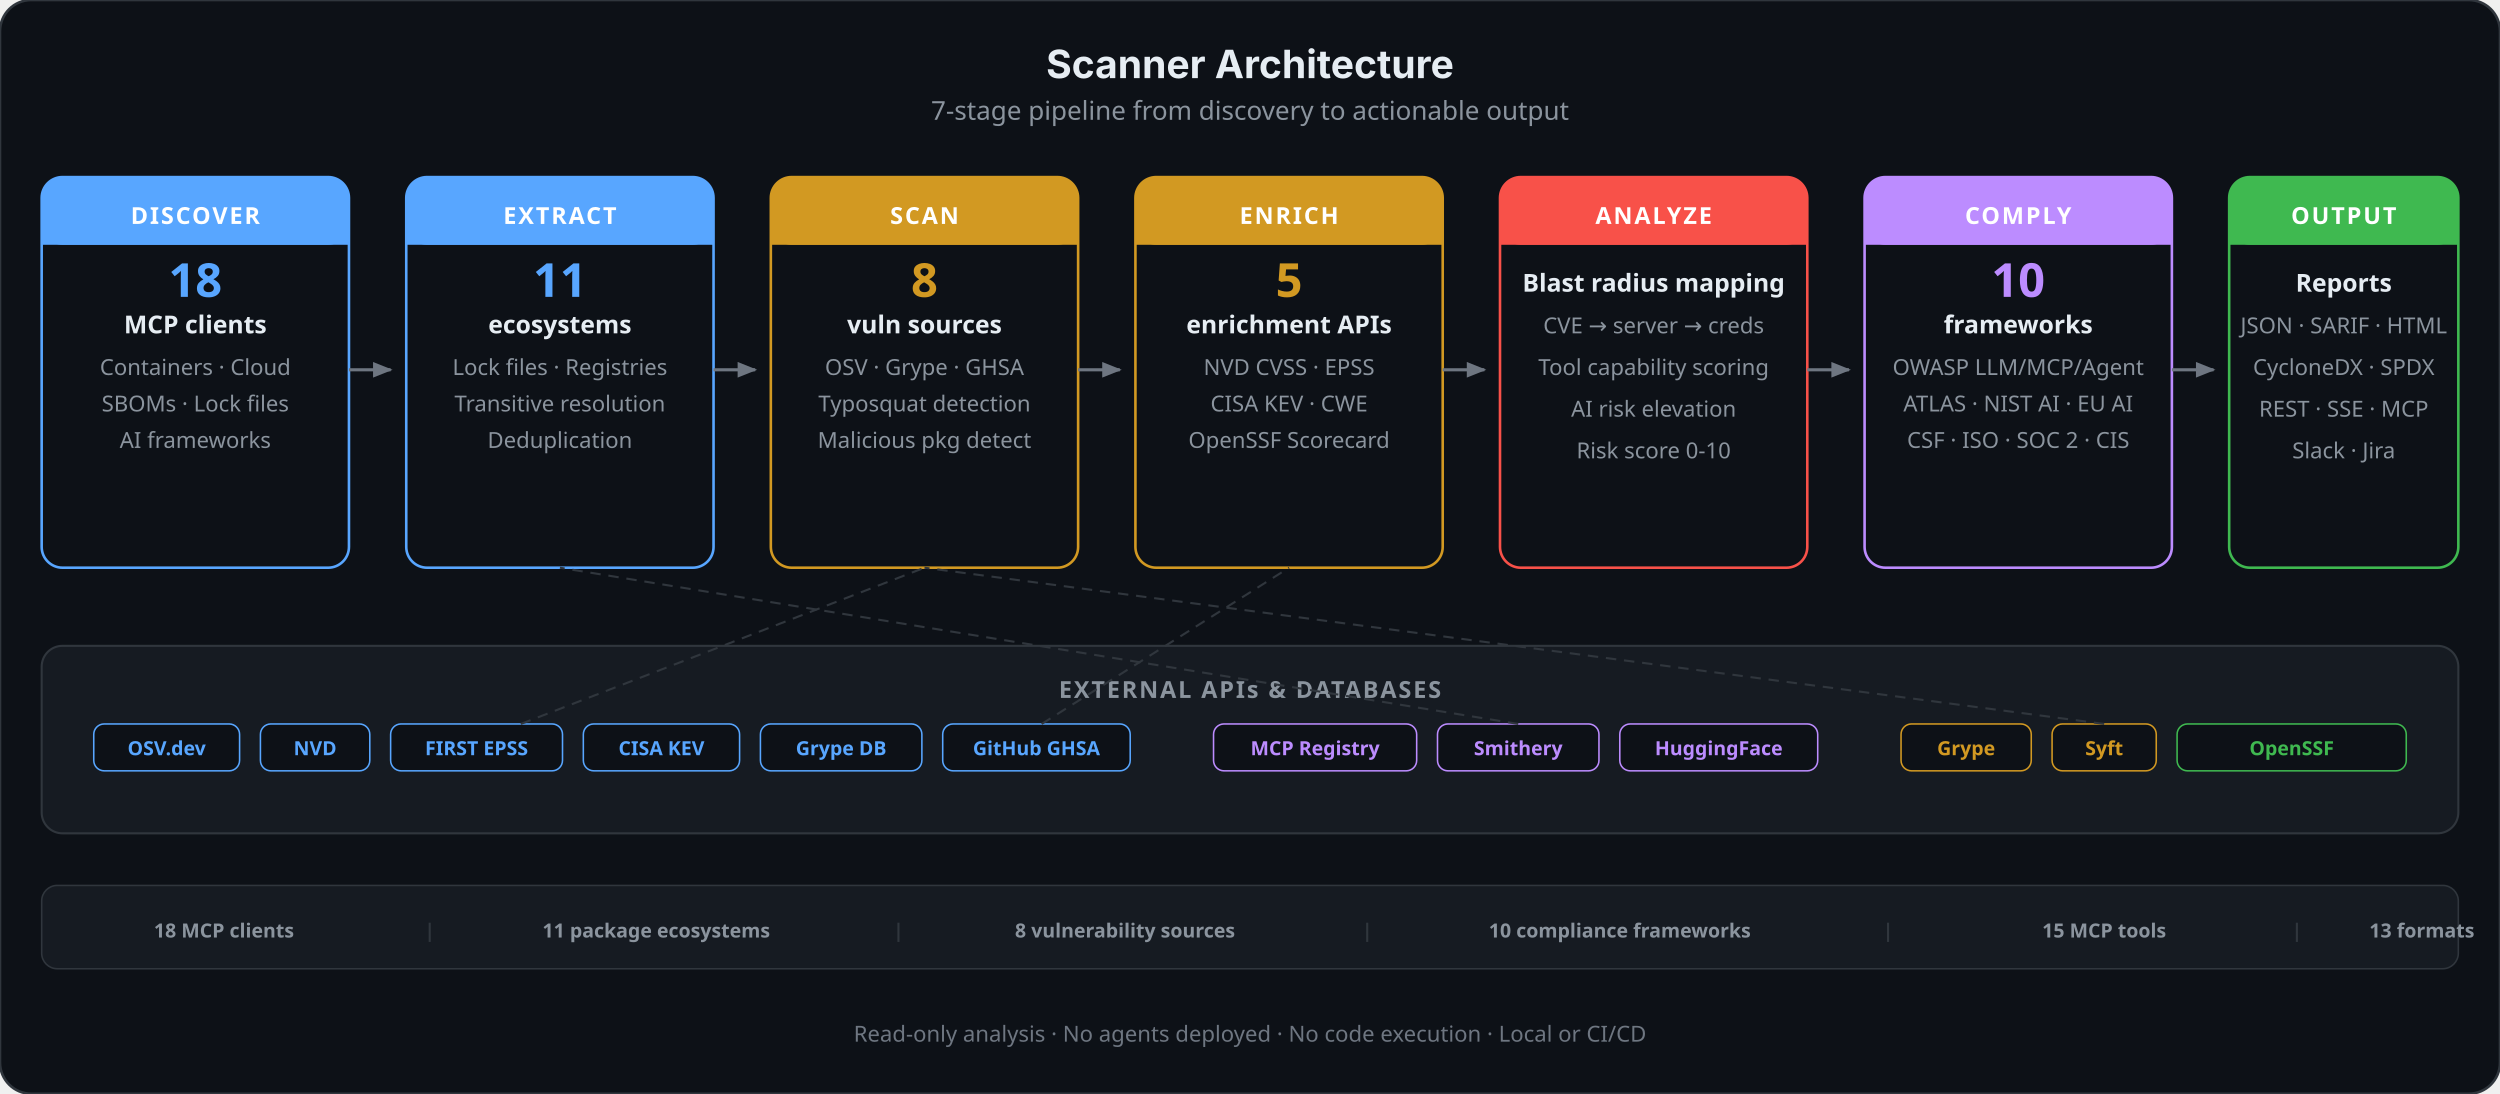
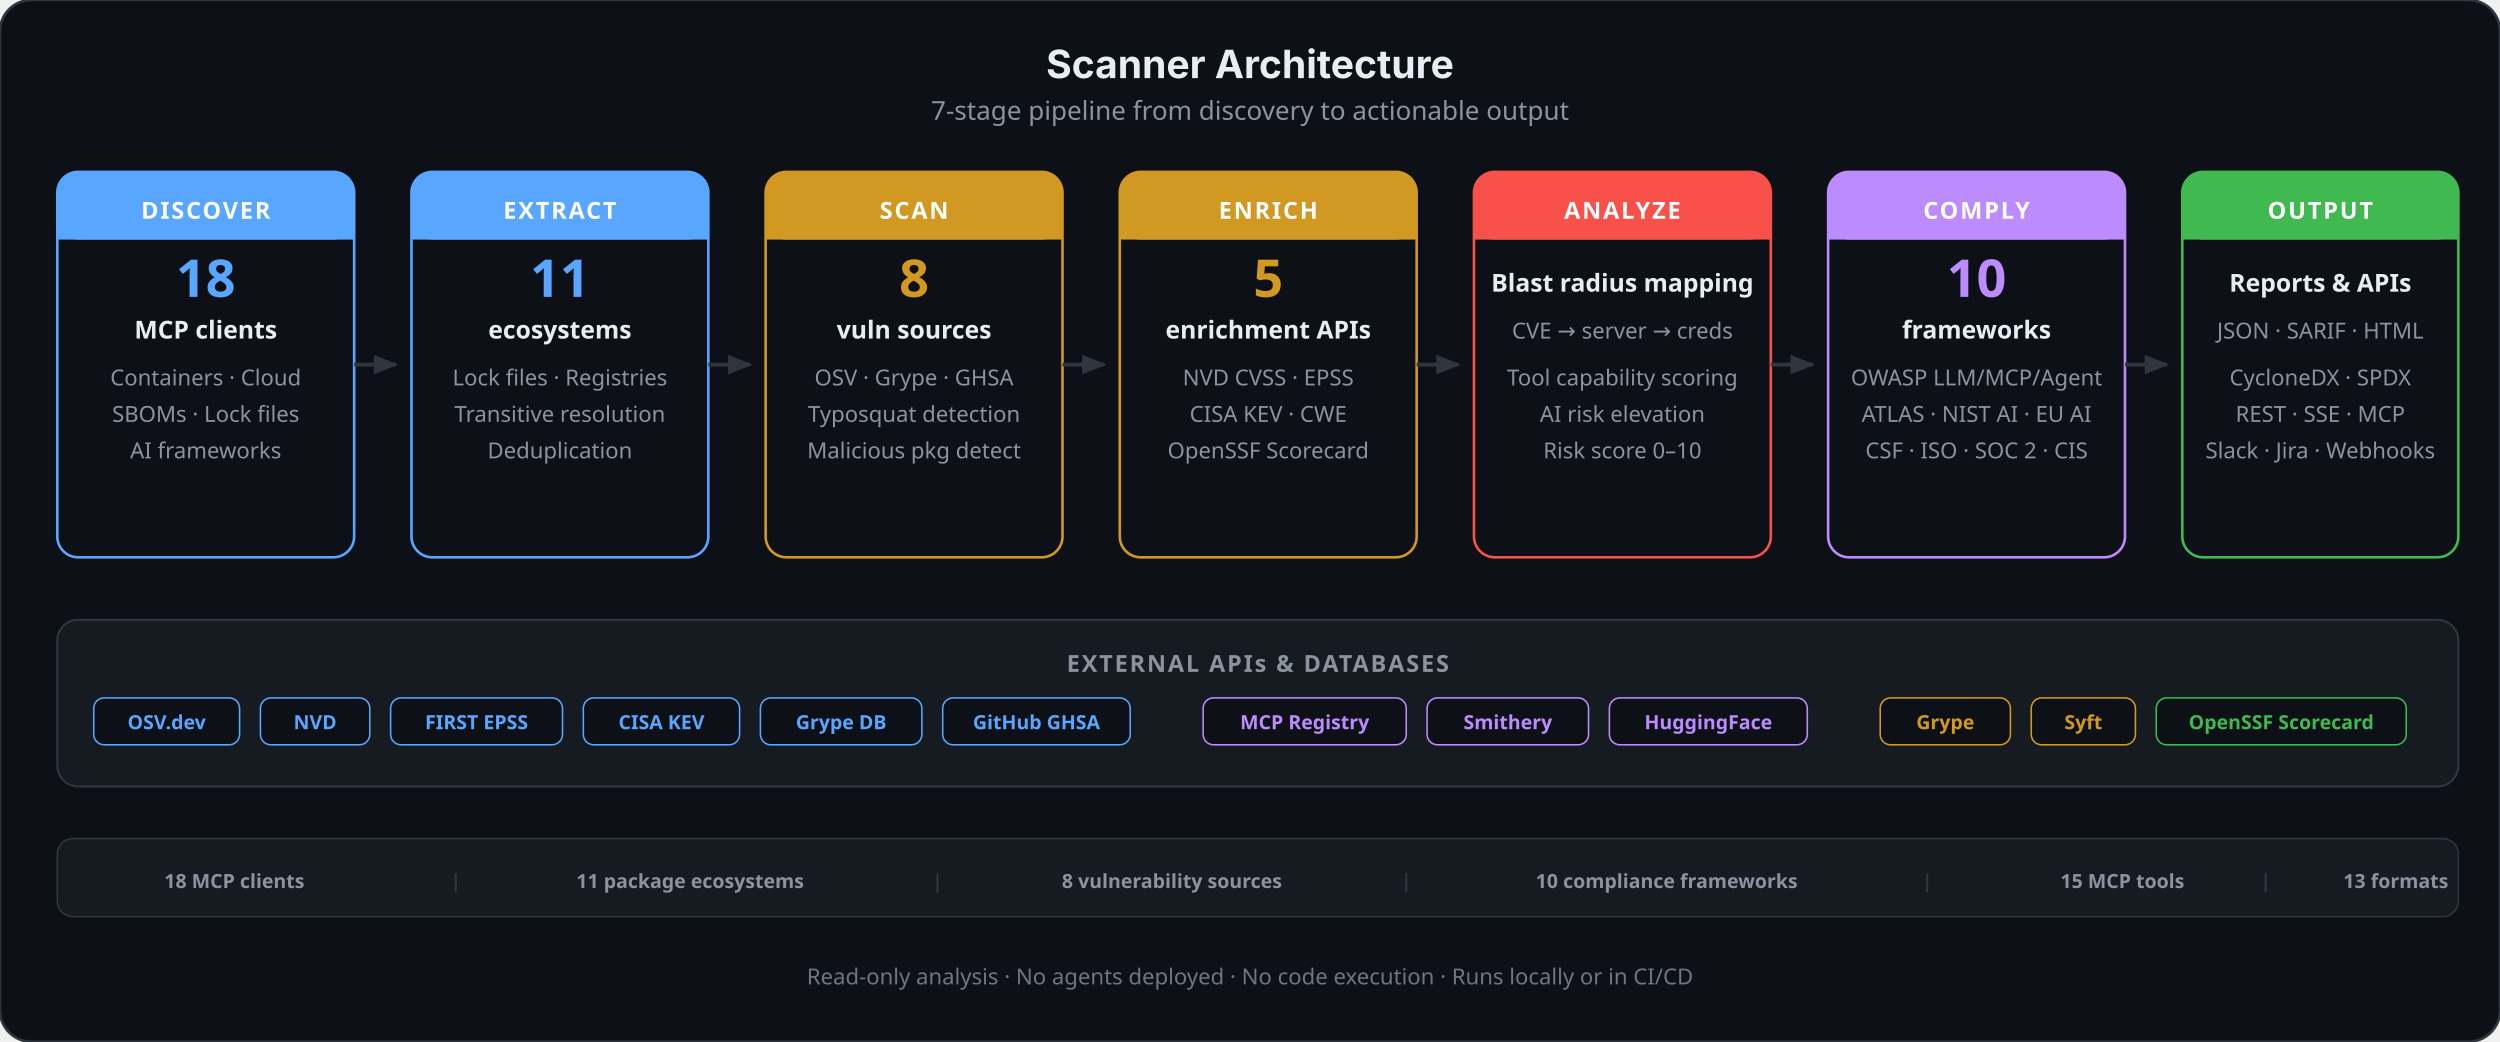
- <svg xmlns="http://www.w3.org/2000/svg" viewBox="0 0 960 420" fill="none">
+ <svg xmlns="http://www.w3.org/2000/svg" viewBox="0 0 960 400" fill="none">
  <style>
    .title { font: 700 15px system-ui, -apple-system, sans-serif; fill: #e6edf3; }
    .subtitle { font: 400 10px system-ui, sans-serif; fill: #8b949e; }
    .phase { font: 700 9px system-ui, sans-serif; letter-spacing: 0.08em; }
    .label { font: 600 9.5px system-ui, sans-serif; fill: #e6edf3; }
    .sub { font: 400 8.5px system-ui, sans-serif; fill: #8b949e; }
    .badge { font: 600 7.5px system-ui, sans-serif; }
    .note { font: 400 8.5px system-ui, sans-serif; fill: #6e7681; }
-     .num { font: 700 18px system-ui, sans-serif; }
+     .num { font: 700 20px system-ui, sans-serif; }
  </style>
  <defs>
    <marker id="arr" viewBox="0 0 10 8" refX="9" refY="4" markerWidth="7" markerHeight="5" orient="auto">
-       <path d="M0 0L10 4L0 8Z" fill="#6e7681" />
+       <path d="M0 0L10 4L0 8Z" fill="#30363d" />
    </marker>
  </defs>
-   <rect width="960" height="420" rx="12" fill="#0d1117" stroke="#30363d" stroke-width="1" />
+   <rect width="960" height="400" rx="12" fill="#0d1117" stroke="#30363d" stroke-width="1" />
  <text x="480" y="30" text-anchor="middle" class="title">Scanner Architecture</text>
  <text x="480" y="46" text-anchor="middle" class="subtitle">7-stage pipeline from discovery to actionable output</text>
-   <rect x="16" y="68" width="118" height="150" rx="8" fill="#0d1117" stroke="#58a6ff" stroke-width="1" />
-   <rect x="16" y="68" width="118" height="26" rx="8" fill="#58a6ff" />
-   <rect x="16" y="82" width="118" height="12" fill="#58a6ff" />
-   <text x="75" y="86" text-anchor="middle" class="phase" fill="#ffffff">DISCOVER</text>
-   <text x="75" y="114" text-anchor="middle" class="num" fill="#58a6ff">18</text>
-   <text x="75" y="128" text-anchor="middle" class="label">MCP clients</text>
-   <text x="75" y="144" text-anchor="middle" class="sub">Containers · Cloud</text>
-   <text x="75" y="158" text-anchor="middle" class="sub">SBOMs · Lock files</text>
-   <text x="75" y="172" text-anchor="middle" class="sub">AI frameworks</text>
-   <line x1="134" y1="142" x2="150" y2="142" stroke="#6e7681" stroke-width="1.2" marker-end="url(#arr)" />
-   <rect x="156" y="68" width="118" height="150" rx="8" fill="#0d1117" stroke="#58a6ff" stroke-width="1" />
-   <rect x="156" y="68" width="118" height="26" rx="8" fill="#58a6ff" />
-   <rect x="156" y="82" width="118" height="12" fill="#58a6ff" />
-   <text x="215" y="86" text-anchor="middle" class="phase" fill="#ffffff">EXTRACT</text>
+   <rect x="22" y="66" width="114" height="148" rx="8" fill="#0d1117" stroke="#58a6ff" stroke-width="1" />
+   <rect x="22" y="66" width="114" height="26" rx="8" fill="#58a6ff" />
+   <rect x="22" y="80" width="114" height="12" fill="#58a6ff" />
+   <text x="79" y="84" text-anchor="middle" class="phase" fill="#ffffff">DISCOVER</text>
+   <text x="79" y="114" text-anchor="middle" class="num" fill="#58a6ff">18</text>
+   <text x="79" y="130" text-anchor="middle" class="label">MCP clients</text>
+   <text x="79" y="148" text-anchor="middle" class="sub">Containers · Cloud</text>
+   <text x="79" y="162" text-anchor="middle" class="sub">SBOMs · Lock files</text>
+   <text x="79" y="176" text-anchor="middle" class="sub">AI frameworks</text>
+   <line x1="136" y1="140" x2="152" y2="140" stroke="#30363d" stroke-width="1.5" marker-end="url(#arr)" />
+   <rect x="158" y="66" width="114" height="148" rx="8" fill="#0d1117" stroke="#58a6ff" stroke-width="1" />
+   <rect x="158" y="66" width="114" height="26" rx="8" fill="#58a6ff" />
+   <rect x="158" y="80" width="114" height="12" fill="#58a6ff" />
+   <text x="215" y="84" text-anchor="middle" class="phase" fill="#ffffff">EXTRACT</text>
  <text x="215" y="114" text-anchor="middle" class="num" fill="#58a6ff">11</text>
-   <text x="215" y="128" text-anchor="middle" class="label">ecosystems</text>
-   <text x="215" y="144" text-anchor="middle" class="sub">Lock files · Registries</text>
-   <text x="215" y="158" text-anchor="middle" class="sub">Transitive resolution</text>
-   <text x="215" y="172" text-anchor="middle" class="sub">Deduplication</text>
-   <line x1="274" y1="142" x2="290" y2="142" stroke="#6e7681" stroke-width="1.2" marker-end="url(#arr)" />
-   <rect x="296" y="68" width="118" height="150" rx="8" fill="#0d1117" stroke="#d29922" stroke-width="1" />
-   <rect x="296" y="68" width="118" height="26" rx="8" fill="#d29922" />
-   <rect x="296" y="82" width="118" height="12" fill="#d29922" />
-   <text x="355" y="86" text-anchor="middle" class="phase" fill="#ffffff">SCAN</text>
-   <text x="355" y="114" text-anchor="middle" class="num" fill="#d29922">8</text>
-   <text x="355" y="128" text-anchor="middle" class="label">vuln sources</text>
-   <text x="355" y="144" text-anchor="middle" class="sub">OSV · Grype · GHSA</text>
-   <text x="355" y="158" text-anchor="middle" class="sub">Typosquat detection</text>
-   <text x="355" y="172" text-anchor="middle" class="sub">Malicious pkg detect</text>
-   <line x1="414" y1="142" x2="430" y2="142" stroke="#6e7681" stroke-width="1.2" marker-end="url(#arr)" />
-   <rect x="436" y="68" width="118" height="150" rx="8" fill="#0d1117" stroke="#d29922" stroke-width="1" />
-   <rect x="436" y="68" width="118" height="26" rx="8" fill="#d29922" />
-   <rect x="436" y="82" width="118" height="12" fill="#d29922" />
-   <text x="495" y="86" text-anchor="middle" class="phase" fill="#ffffff">ENRICH</text>
-   <text x="495" y="114" text-anchor="middle" class="num" fill="#d29922">5</text>
-   <text x="495" y="128" text-anchor="middle" class="label">enrichment APIs</text>
-   <text x="495" y="144" text-anchor="middle" class="sub">NVD CVSS · EPSS</text>
-   <text x="495" y="158" text-anchor="middle" class="sub">CISA KEV · CWE</text>
-   <text x="495" y="172" text-anchor="middle" class="sub">OpenSSF Scorecard</text>
-   <line x1="554" y1="142" x2="570" y2="142" stroke="#6e7681" stroke-width="1.2" marker-end="url(#arr)" />
-   <rect x="576" y="68" width="118" height="150" rx="8" fill="#0d1117" stroke="#f85149" stroke-width="1" />
-   <rect x="576" y="68" width="118" height="26" rx="8" fill="#f85149" />
-   <rect x="576" y="82" width="118" height="12" fill="#f85149" />
-   <text x="635" y="86" text-anchor="middle" class="phase" fill="#ffffff">ANALYZE</text>
-   <text x="635" y="112" text-anchor="middle" class="label">Blast radius mapping</text>
-   <text x="635" y="128" text-anchor="middle" class="sub">CVE → server → creds</text>
-   <text x="635" y="144" text-anchor="middle" class="sub">Tool capability scoring</text>
-   <text x="635" y="160" text-anchor="middle" class="sub">AI risk elevation</text>
-   <text x="635" y="176" text-anchor="middle" class="sub">Risk score 0-10</text>
-   <line x1="694" y1="142" x2="710" y2="142" stroke="#6e7681" stroke-width="1.2" marker-end="url(#arr)" />
-   <rect x="716" y="68" width="118" height="150" rx="8" fill="#0d1117" stroke="#bc8cff" stroke-width="1" />
-   <rect x="716" y="68" width="118" height="26" rx="8" fill="#bc8cff" />
-   <rect x="716" y="82" width="118" height="12" fill="#bc8cff" />
-   <text x="775" y="86" text-anchor="middle" class="phase" fill="#ffffff">COMPLY</text>
-   <text x="775" y="114" text-anchor="middle" class="num" fill="#bc8cff">10</text>
-   <text x="775" y="128" text-anchor="middle" class="label">frameworks</text>
-   <text x="775" y="144" text-anchor="middle" class="sub">OWASP LLM/MCP/Agent</text>
-   <text x="775" y="158" text-anchor="middle" class="sub">ATLAS · NIST AI · EU AI</text>
-   <text x="775" y="172" text-anchor="middle" class="sub">CSF · ISO · SOC 2 · CIS</text>
-   <line x1="834" y1="142" x2="850" y2="142" stroke="#6e7681" stroke-width="1.2" marker-end="url(#arr)" />
-   <rect x="856" y="68" width="88" height="150" rx="8" fill="#0d1117" stroke="#3fb950" stroke-width="1" />
-   <rect x="856" y="68" width="88" height="26" rx="8" fill="#3fb950" />
-   <rect x="856" y="82" width="88" height="12" fill="#3fb950" />
-   <text x="900" y="86" text-anchor="middle" class="phase" fill="#ffffff">OUTPUT</text>
-   <text x="900" y="112" text-anchor="middle" class="label">Reports</text>
-   <text x="900" y="128" text-anchor="middle" class="sub">JSON · SARIF · HTML</text>
-   <text x="900" y="144" text-anchor="middle" class="sub">CycloneDX · SPDX</text>
-   <text x="900" y="160" text-anchor="middle" class="sub">REST · SSE · MCP</text>
-   <text x="900" y="176" text-anchor="middle" class="sub">Slack · Jira</text>
-   <rect x="16" y="248" width="928" height="72" rx="8" fill="#161b22" stroke="#30363d" stroke-width="0.8" />
-   <text x="480" y="268" text-anchor="middle" class="phase" fill="#8b949e">EXTERNAL APIs &amp; DATABASES</text>
-   <rect x="36" y="278" width="56" height="18" rx="4" fill="#0d1117" stroke="#58a6ff" stroke-width="0.6" />
-   <text x="64" y="290" text-anchor="middle" class="badge" fill="#58a6ff">OSV.dev</text>
-   <rect x="100" y="278" width="42" height="18" rx="4" fill="#0d1117" stroke="#58a6ff" stroke-width="0.6" />
-   <text x="121" y="290" text-anchor="middle" class="badge" fill="#58a6ff">NVD</text>
-   <rect x="150" y="278" width="66" height="18" rx="4" fill="#0d1117" stroke="#58a6ff" stroke-width="0.6" />
-   <text x="183" y="290" text-anchor="middle" class="badge" fill="#58a6ff">FIRST EPSS</text>
-   <rect x="224" y="278" width="60" height="18" rx="4" fill="#0d1117" stroke="#58a6ff" stroke-width="0.6" />
-   <text x="254" y="290" text-anchor="middle" class="badge" fill="#58a6ff">CISA KEV</text>
-   <rect x="292" y="278" width="62" height="18" rx="4" fill="#0d1117" stroke="#58a6ff" stroke-width="0.6" />
-   <text x="323" y="290" text-anchor="middle" class="badge" fill="#58a6ff">Grype DB</text>
-   <rect x="362" y="278" width="72" height="18" rx="4" fill="#0d1117" stroke="#58a6ff" stroke-width="0.6" />
-   <text x="398" y="290" text-anchor="middle" class="badge" fill="#58a6ff">GitHub GHSA</text>
-   <rect x="466" y="278" width="78" height="18" rx="4" fill="#0d1117" stroke="#bc8cff" stroke-width="0.6" />
-   <text x="505" y="290" text-anchor="middle" class="badge" fill="#bc8cff">MCP Registry</text>
-   <rect x="552" y="278" width="62" height="18" rx="4" fill="#0d1117" stroke="#bc8cff" stroke-width="0.6" />
-   <text x="583" y="290" text-anchor="middle" class="badge" fill="#bc8cff">Smithery</text>
-   <rect x="622" y="278" width="76" height="18" rx="4" fill="#0d1117" stroke="#bc8cff" stroke-width="0.6" />
-   <text x="660" y="290" text-anchor="middle" class="badge" fill="#bc8cff">HuggingFace</text>
-   <rect x="730" y="278" width="50" height="18" rx="4" fill="#0d1117" stroke="#d29922" stroke-width="0.6" />
-   <text x="755" y="290" text-anchor="middle" class="badge" fill="#d29922">Grype</text>
-   <rect x="788" y="278" width="40" height="18" rx="4" fill="#0d1117" stroke="#d29922" stroke-width="0.6" />
-   <text x="808" y="290" text-anchor="middle" class="badge" fill="#d29922">Syft</text>
-   <rect x="836" y="278" width="88" height="18" rx="4" fill="#0d1117" stroke="#3fb950" stroke-width="0.6" />
-   <text x="880" y="290" text-anchor="middle" class="badge" fill="#3fb950">OpenSSF</text>
-   <line x1="200" y1="278" x2="355" y2="218" stroke="#30363d" stroke-width="0.8" stroke-dasharray="4 3" />
-   <line x1="400" y1="278" x2="495" y2="218" stroke="#30363d" stroke-width="0.8" stroke-dasharray="4 3" />
-   <line x1="583" y1="278" x2="215" y2="218" stroke="#30363d" stroke-width="0.8" stroke-dasharray="4 3" />
-   <line x1="808" y1="278" x2="355" y2="218" stroke="#30363d" stroke-width="0.8" stroke-dasharray="4 3" />
-   <rect x="16" y="340" width="928" height="32" rx="6" fill="#161b22" stroke="#30363d" stroke-width="0.6" />
-   <text x="86" y="360" text-anchor="middle" class="badge" fill="#8b949e">18 MCP clients</text>
-   <text x="165" y="360" text-anchor="middle" class="badge" fill="#30363d">|</text>
-   <text x="252" y="360" text-anchor="middle" class="badge" fill="#8b949e">11 package ecosystems</text>
-   <text x="345" y="360" text-anchor="middle" class="badge" fill="#30363d">|</text>
-   <text x="432" y="360" text-anchor="middle" class="badge" fill="#8b949e">8 vulnerability sources</text>
-   <text x="525" y="360" text-anchor="middle" class="badge" fill="#30363d">|</text>
-   <text x="622" y="360" text-anchor="middle" class="badge" fill="#8b949e">10 compliance frameworks</text>
-   <text x="725" y="360" text-anchor="middle" class="badge" fill="#30363d">|</text>
-   <text x="808" y="360" text-anchor="middle" class="badge" fill="#8b949e">15 MCP tools</text>
-   <text x="882" y="360" text-anchor="middle" class="badge" fill="#30363d">|</text>
-   <text x="930" y="360" text-anchor="middle" class="badge" fill="#8b949e">13 formats</text>
-   <text x="480" y="400" text-anchor="middle" class="note">Read-only analysis · No agents deployed · No code execution · Local or CI/CD</text>
+   <text x="215" y="130" text-anchor="middle" class="label">ecosystems</text>
+   <text x="215" y="148" text-anchor="middle" class="sub">Lock files · Registries</text>
+   <text x="215" y="162" text-anchor="middle" class="sub">Transitive resolution</text>
+   <text x="215" y="176" text-anchor="middle" class="sub">Deduplication</text>
+   <line x1="272" y1="140" x2="288" y2="140" stroke="#30363d" stroke-width="1.5" marker-end="url(#arr)" />
+   <rect x="294" y="66" width="114" height="148" rx="8" fill="#0d1117" stroke="#d29922" stroke-width="1" />
+   <rect x="294" y="66" width="114" height="26" rx="8" fill="#d29922" />
+   <rect x="294" y="80" width="114" height="12" fill="#d29922" />
+   <text x="351" y="84" text-anchor="middle" class="phase" fill="#ffffff">SCAN</text>
+   <text x="351" y="114" text-anchor="middle" class="num" fill="#d29922">8</text>
+   <text x="351" y="130" text-anchor="middle" class="label">vuln sources</text>
+   <text x="351" y="148" text-anchor="middle" class="sub">OSV · Grype · GHSA</text>
+   <text x="351" y="162" text-anchor="middle" class="sub">Typosquat detection</text>
+   <text x="351" y="176" text-anchor="middle" class="sub">Malicious pkg detect</text>
+   <line x1="408" y1="140" x2="424" y2="140" stroke="#30363d" stroke-width="1.5" marker-end="url(#arr)" />
+   <rect x="430" y="66" width="114" height="148" rx="8" fill="#0d1117" stroke="#d29922" stroke-width="1" />
+   <rect x="430" y="66" width="114" height="26" rx="8" fill="#d29922" />
+   <rect x="430" y="80" width="114" height="12" fill="#d29922" />
+   <text x="487" y="84" text-anchor="middle" class="phase" fill="#ffffff">ENRICH</text>
+   <text x="487" y="114" text-anchor="middle" class="num" fill="#d29922">5</text>
+   <text x="487" y="130" text-anchor="middle" class="label">enrichment APIs</text>
+   <text x="487" y="148" text-anchor="middle" class="sub">NVD CVSS · EPSS</text>
+   <text x="487" y="162" text-anchor="middle" class="sub">CISA KEV · CWE</text>
+   <text x="487" y="176" text-anchor="middle" class="sub">OpenSSF Scorecard</text>
+   <line x1="544" y1="140" x2="560" y2="140" stroke="#30363d" stroke-width="1.5" marker-end="url(#arr)" />
+   <rect x="566" y="66" width="114" height="148" rx="8" fill="#0d1117" stroke="#f85149" stroke-width="1" />
+   <rect x="566" y="66" width="114" height="26" rx="8" fill="#f85149" />
+   <rect x="566" y="80" width="114" height="12" fill="#f85149" />
+   <text x="623" y="84" text-anchor="middle" class="phase" fill="#ffffff">ANALYZE</text>
+   <text x="623" y="112" text-anchor="middle" class="label">Blast radius mapping</text>
+   <text x="623" y="130" text-anchor="middle" class="sub">CVE → server → creds</text>
+   <text x="623" y="148" text-anchor="middle" class="sub">Tool capability scoring</text>
+   <text x="623" y="162" text-anchor="middle" class="sub">AI risk elevation</text>
+   <text x="623" y="176" text-anchor="middle" class="sub">Risk score 0–10</text>
+   <line x1="680" y1="140" x2="696" y2="140" stroke="#30363d" stroke-width="1.5" marker-end="url(#arr)" />
+   <rect x="702" y="66" width="114" height="148" rx="8" fill="#0d1117" stroke="#bc8cff" stroke-width="1" />
+   <rect x="702" y="66" width="114" height="26" rx="8" fill="#bc8cff" />
+   <rect x="702" y="80" width="114" height="12" fill="#bc8cff" />
+   <text x="759" y="84" text-anchor="middle" class="phase" fill="#ffffff">COMPLY</text>
+   <text x="759" y="114" text-anchor="middle" class="num" fill="#bc8cff">10</text>
+   <text x="759" y="130" text-anchor="middle" class="label">frameworks</text>
+   <text x="759" y="148" text-anchor="middle" class="sub">OWASP LLM/MCP/Agent</text>
+   <text x="759" y="162" text-anchor="middle" class="sub">ATLAS · NIST AI · EU AI</text>
+   <text x="759" y="176" text-anchor="middle" class="sub">CSF · ISO · SOC 2 · CIS</text>
+   <line x1="816" y1="140" x2="832" y2="140" stroke="#30363d" stroke-width="1.5" marker-end="url(#arr)" />
+   <rect x="838" y="66" width="106" height="148" rx="8" fill="#0d1117" stroke="#3fb950" stroke-width="1" />
+   <rect x="838" y="66" width="106" height="26" rx="8" fill="#3fb950" />
+   <rect x="838" y="80" width="106" height="12" fill="#3fb950" />
+   <text x="891" y="84" text-anchor="middle" class="phase" fill="#ffffff">OUTPUT</text>
+   <text x="891" y="112" text-anchor="middle" class="label">Reports &amp; APIs</text>
+   <text x="891" y="130" text-anchor="middle" class="sub">JSON · SARIF · HTML</text>
+   <text x="891" y="148" text-anchor="middle" class="sub">CycloneDX · SPDX</text>
+   <text x="891" y="162" text-anchor="middle" class="sub">REST · SSE · MCP</text>
+   <text x="891" y="176" text-anchor="middle" class="sub">Slack · Jira · Webhooks</text>
+   <rect x="22" y="238" width="922" height="64" rx="8" fill="#161b22" stroke="#30363d" stroke-width="0.8" />
+   <text x="483" y="258" text-anchor="middle" class="phase" fill="#8b949e">EXTERNAL APIs &amp; DATABASES</text>
+   <rect x="36" y="268" width="56" height="18" rx="4" fill="#0d1117" stroke="#58a6ff" stroke-width="0.6" />
+   <text x="64" y="280" text-anchor="middle" class="badge" fill="#58a6ff">OSV.dev</text>
+   <rect x="100" y="268" width="42" height="18" rx="4" fill="#0d1117" stroke="#58a6ff" stroke-width="0.6" />
+   <text x="121" y="280" text-anchor="middle" class="badge" fill="#58a6ff">NVD</text>
+   <rect x="150" y="268" width="66" height="18" rx="4" fill="#0d1117" stroke="#58a6ff" stroke-width="0.6" />
+   <text x="183" y="280" text-anchor="middle" class="badge" fill="#58a6ff">FIRST EPSS</text>
+   <rect x="224" y="268" width="60" height="18" rx="4" fill="#0d1117" stroke="#58a6ff" stroke-width="0.6" />
+   <text x="254" y="280" text-anchor="middle" class="badge" fill="#58a6ff">CISA KEV</text>
+   <rect x="292" y="268" width="62" height="18" rx="4" fill="#0d1117" stroke="#58a6ff" stroke-width="0.6" />
+   <text x="323" y="280" text-anchor="middle" class="badge" fill="#58a6ff">Grype DB</text>
+   <rect x="362" y="268" width="72" height="18" rx="4" fill="#0d1117" stroke="#58a6ff" stroke-width="0.6" />
+   <text x="398" y="280" text-anchor="middle" class="badge" fill="#58a6ff">GitHub GHSA</text>
+   <rect x="462" y="268" width="78" height="18" rx="4" fill="#0d1117" stroke="#bc8cff" stroke-width="0.6" />
+   <text x="501" y="280" text-anchor="middle" class="badge" fill="#bc8cff">MCP Registry</text>
+   <rect x="548" y="268" width="62" height="18" rx="4" fill="#0d1117" stroke="#bc8cff" stroke-width="0.6" />
+   <text x="579" y="280" text-anchor="middle" class="badge" fill="#bc8cff">Smithery</text>
+   <rect x="618" y="268" width="76" height="18" rx="4" fill="#0d1117" stroke="#bc8cff" stroke-width="0.6" />
+   <text x="656" y="280" text-anchor="middle" class="badge" fill="#bc8cff">HuggingFace</text>
+   <rect x="722" y="268" width="50" height="18" rx="4" fill="#0d1117" stroke="#d29922" stroke-width="0.6" />
+   <text x="747" y="280" text-anchor="middle" class="badge" fill="#d29922">Grype</text>
+   <rect x="780" y="268" width="40" height="18" rx="4" fill="#0d1117" stroke="#d29922" stroke-width="0.6" />
+   <text x="800" y="280" text-anchor="middle" class="badge" fill="#d29922">Syft</text>
+   <rect x="828" y="268" width="96" height="18" rx="4" fill="#0d1117" stroke="#3fb950" stroke-width="0.6" />
+   <text x="876" y="280" text-anchor="middle" class="badge" fill="#3fb950">OpenSSF Scorecard</text>
+   <rect x="22" y="322" width="922" height="30" rx="6" fill="#161b22" stroke="#30363d" stroke-width="0.6" />
+   <text x="90" y="341" text-anchor="middle" class="badge" fill="#8b949e">18 MCP clients</text>
+   <text x="175" y="341" text-anchor="middle" class="badge" fill="#30363d">|</text>
+   <text x="265" y="341" text-anchor="middle" class="badge" fill="#8b949e">11 package ecosystems</text>
+   <text x="360" y="341" text-anchor="middle" class="badge" fill="#30363d">|</text>
+   <text x="450" y="341" text-anchor="middle" class="badge" fill="#8b949e">8 vulnerability sources</text>
+   <text x="540" y="341" text-anchor="middle" class="badge" fill="#30363d">|</text>
+   <text x="640" y="341" text-anchor="middle" class="badge" fill="#8b949e">10 compliance frameworks</text>
+   <text x="740" y="341" text-anchor="middle" class="badge" fill="#30363d">|</text>
+   <text x="815" y="341" text-anchor="middle" class="badge" fill="#8b949e">15 MCP tools</text>
+   <text x="870" y="341" text-anchor="middle" class="badge" fill="#30363d">|</text>
+   <text x="920" y="341" text-anchor="middle" class="badge" fill="#8b949e">13 formats</text>
+   <text x="480" y="378" text-anchor="middle" class="note">Read-only analysis · No agents deployed · No code execution · Runs locally or in CI/CD</text>
</svg>
